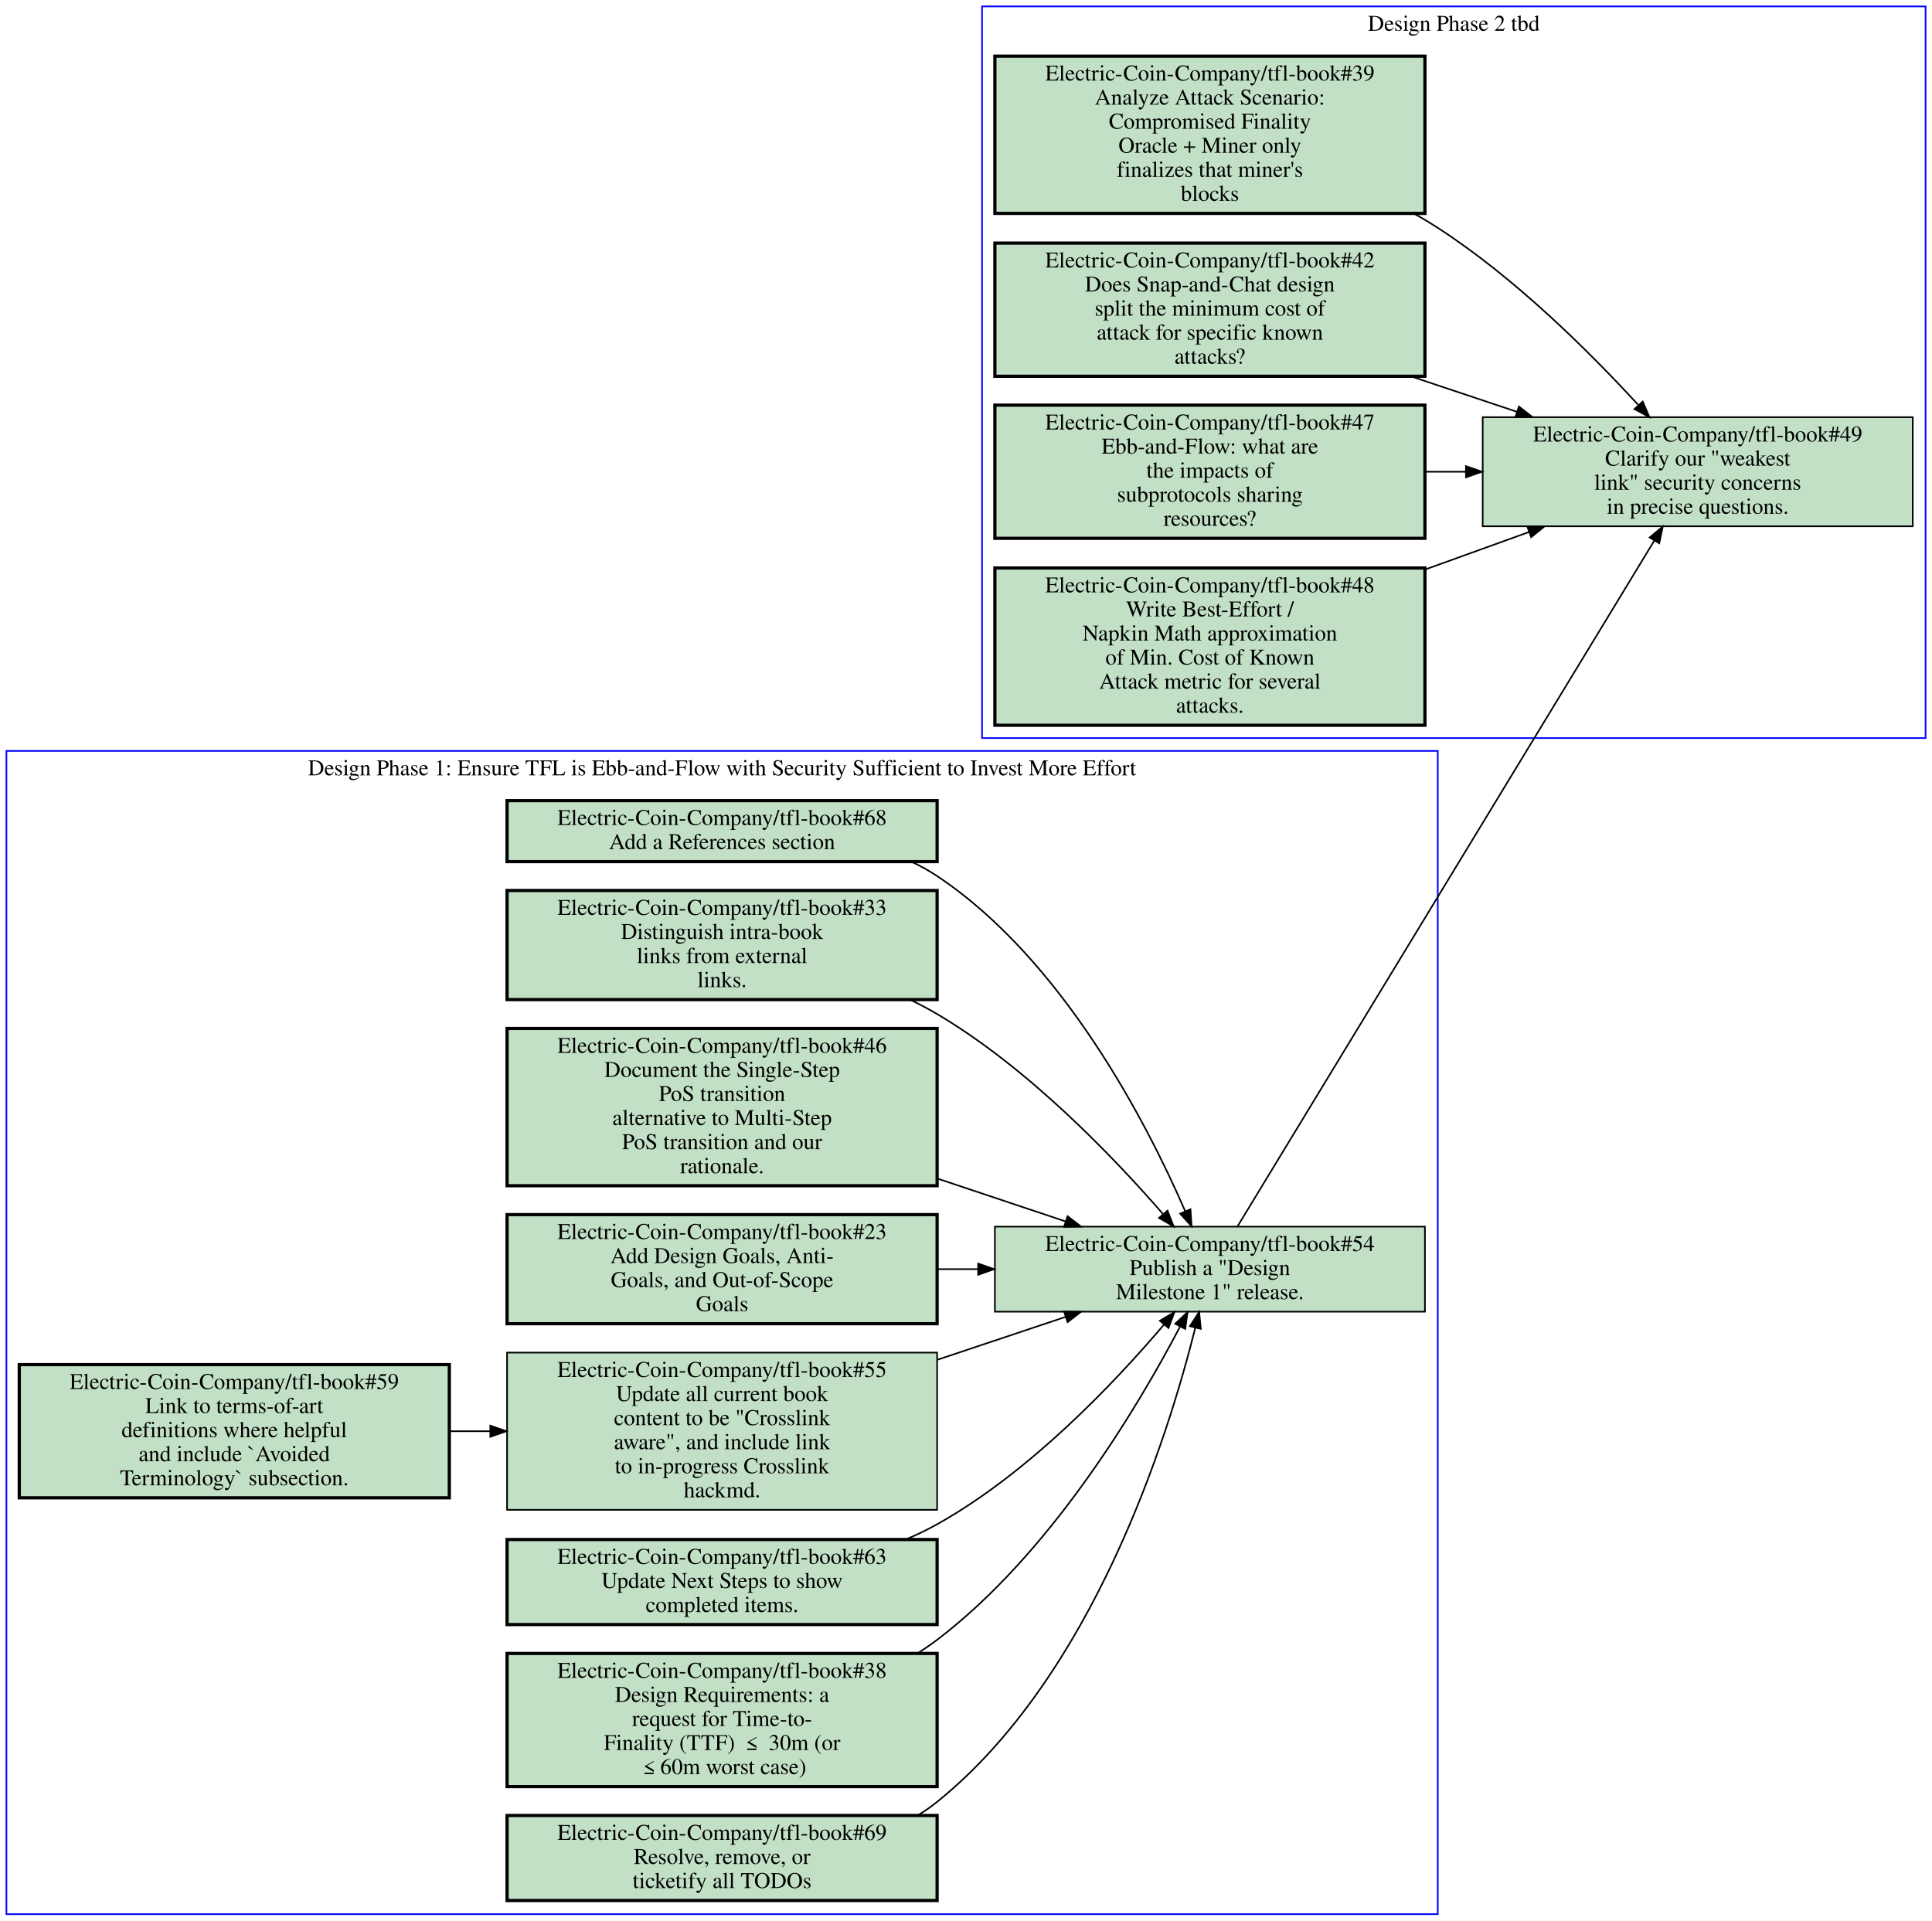
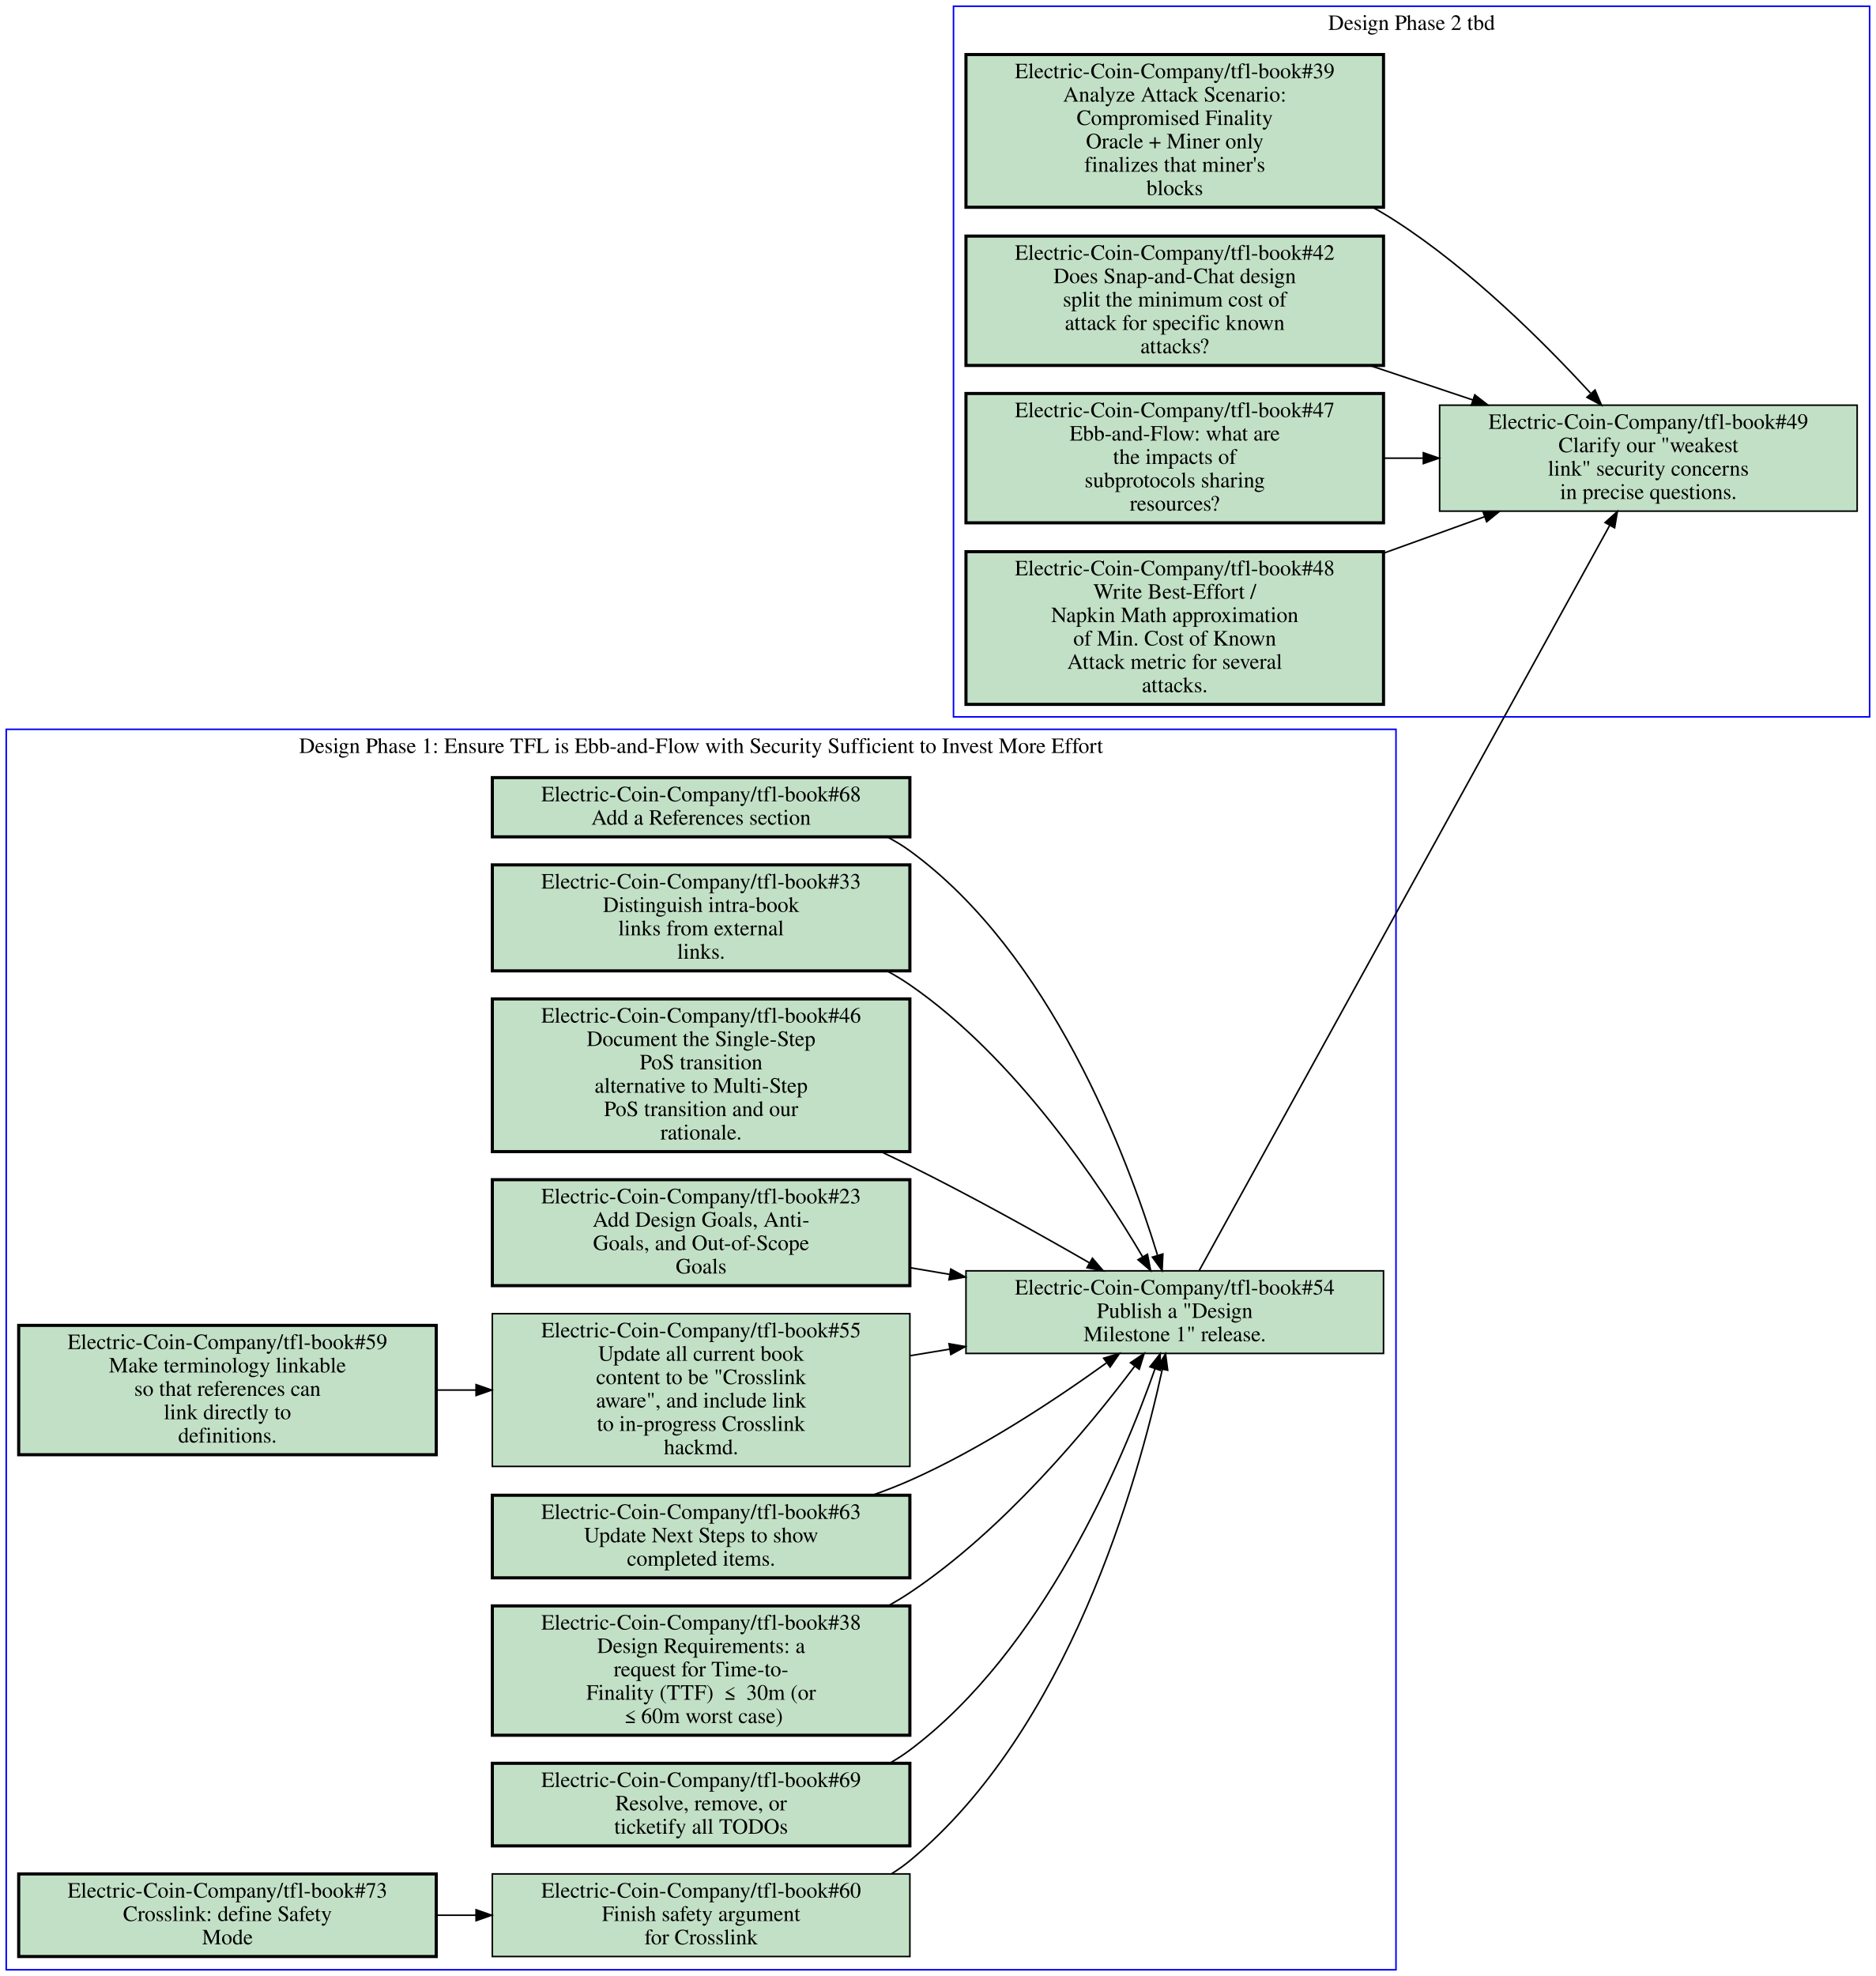
- <svg xmlns="http://www.w3.org/2000/svg" xmlns:xlink="http://www.w3.org/1999/xlink" width="1204pt" height="1197pt" viewBox="0.00 0.00 1204.00 1197.00">
-   <g id="graph0" class="graph" transform="scale(1 1) rotate(0) translate(4 1193)">
-     <polygon fill="white" stroke="transparent" points="-4,4 -4,-1193 1200,-1193 1200,4 -4,4" />
+ <svg xmlns="http://www.w3.org/2000/svg" xmlns:xlink="http://www.w3.org/1999/xlink" width="1204pt" height="1268pt" viewBox="0.00 0.00 1204.00 1268.00">
+   <g id="graph0" class="graph" transform="scale(1 1) rotate(0) translate(4 1264)">
+     <polygon fill="white" stroke="transparent" points="-4,4 -4,-1264 1200,-1264 1200,4 -4,4" />
    <g id="clust1" class="cluster">
-       <polygon fill="none" stroke="blue" points="0,0 0,-725 892,-725 892,0 0,0" />
-       <text text-anchor="middle" x="446" y="-709.8" font-family="Times,serif" font-size="14.00">Design Phase 1: Ensure TFL is Ebb-and-Flow with Security Sufficient to Invest More Effort</text>
+       <polygon fill="none" stroke="blue" points="608,-804 608,-1260 1196,-1260 1196,-804 608,-804" />
+       <text text-anchor="middle" x="902" y="-1244.8" font-family="Times,serif" font-size="14.00">Design Phase 2 tbd</text>
    </g>
    <g id="clust2" class="cluster">
-       <polygon fill="none" stroke="blue" points="608,-733 608,-1189 1196,-1189 1196,-733 608,-733" />
-       <text text-anchor="middle" x="902" y="-1173.8" font-family="Times,serif" font-size="14.00">Design Phase 2 tbd</text>
+       <polygon fill="none" stroke="blue" points="0,0 0,-796 892,-796 892,0 0,0" />
+       <text text-anchor="middle" x="446" y="-780.8" font-family="Times,serif" font-size="14.00">Design Phase 1: Ensure TFL is Ebb-and-Flow with Security Sufficient to Invest More Effort</text>
    </g>
    <g id="node1" class="node open">
      <g id="a_node1">
-         <a xlink:href="https://github.com/Electric-Coin-Company/tfl-book/issues/68" xlink:title="Electric-Coin-Company/tfl-book#68&#10;Add a References section" target="_blank">
-           <polygon fill="#c2e0c6" stroke="black" stroke-width="2" points="580,-694 312,-694 312,-656 580,-656 580,-694" />
-           <text text-anchor="middle" x="446" y="-678.8" font-family="Times,serif" font-size="14.00">Electric-Coin-Company/tfl-book#68</text>
-           <text text-anchor="middle" x="446" y="-663.8" font-family="Times,serif" font-size="14.00">Add a References section</text>
+         <a xlink:href="https://github.com/Electric-Coin-Company/tfl-book/issues/39" xlink:title="Electric-Coin-Company/tfl-book#39&#10;Analyze Attack Scenario:&#10;Compromised Finality&#10;Oracle + Miner only&#10;finalizes that miner's&#10;blocks" target="_blank">
+           <polygon fill="#c2e0c6" stroke="black" stroke-width="2" points="884,-1229 616,-1229 616,-1131 884,-1131 884,-1229" />
+           <text text-anchor="middle" x="750" y="-1213.8" font-family="Times,serif" font-size="14.00">Electric-Coin-Company/tfl-book#39</text>
+           <text text-anchor="middle" x="750" y="-1198.8" font-family="Times,serif" font-size="14.00">Analyze Attack Scenario:</text>
+           <text text-anchor="middle" x="750" y="-1183.8" font-family="Times,serif" font-size="14.00">Compromised Finality</text>
+           <text text-anchor="middle" x="750" y="-1168.8" font-family="Times,serif" font-size="14.00">Oracle + Miner only</text>
+           <text text-anchor="middle" x="750" y="-1153.8" font-family="Times,serif" font-size="14.00">finalizes that miner's</text>
+           <text text-anchor="middle" x="750" y="-1138.8" font-family="Times,serif" font-size="14.00">blocks</text>
        </a>
      </g>
    </g>
    <g id="node2" class="node open">
      <g id="a_node2">
+         <a xlink:href="https://github.com/Electric-Coin-Company/tfl-book/issues/49" xlink:title="Electric-Coin-Company/tfl-book#49&#10;Clarify our &quot;weakest&#10;link&quot; security concerns&#10;in precise questions." target="_blank">
+           <polygon fill="#c2e0c6" stroke="black" points="1188,-1004 920,-1004 920,-936 1188,-936 1188,-1004" />
+           <text text-anchor="middle" x="1054" y="-988.8" font-family="Times,serif" font-size="14.00">Electric-Coin-Company/tfl-book#49</text>
+           <text text-anchor="middle" x="1054" y="-973.8" font-family="Times,serif" font-size="14.00">Clarify our "weakest</text>
+           <text text-anchor="middle" x="1054" y="-958.8" font-family="Times,serif" font-size="14.00">link" security concerns</text>
+           <text text-anchor="middle" x="1054" y="-943.8" font-family="Times,serif" font-size="14.00">in precise questions.</text>
+         </a>
+       </g>
+     </g>
+     <g id="edge1" class="edge">
+       <path fill="none" stroke="black" d="M877.15,-1130.9C882.25,-1128.1 887.22,-1125.1 892,-1122 939.83,-1091.1 986.21,-1045.1 1016.8,-1011.8" />
+       <polygon fill="black" stroke="black" points="1019.76,-1013.75 1023.9,-1004 1014.58,-1009.04 1019.76,-1013.75" />
+     </g>
+     <g id="node3" class="node open">
+       <g id="a_node3">
+         <a xlink:href="https://github.com/Electric-Coin-Company/tfl-book/issues/42" xlink:title="Electric-Coin-Company/tfl-book#42&#10;Does Snap-and-Chat design&#10;split the minimum cost of&#10;attack for specific known&#10;attacks?" target="_blank">
+           <polygon fill="#c2e0c6" stroke="black" stroke-width="2" points="884,-1112.5 616,-1112.5 616,-1029.5 884,-1029.5 884,-1112.5" />
+           <text text-anchor="middle" x="750" y="-1097.3" font-family="Times,serif" font-size="14.00">Electric-Coin-Company/tfl-book#42</text>
+           <text text-anchor="middle" x="750" y="-1082.3" font-family="Times,serif" font-size="14.00">Does Snap-and-Chat design</text>
+           <text text-anchor="middle" x="750" y="-1067.3" font-family="Times,serif" font-size="14.00">split the minimum cost of</text>
+           <text text-anchor="middle" x="750" y="-1052.3" font-family="Times,serif" font-size="14.00">attack for specific known</text>
+           <text text-anchor="middle" x="750" y="-1037.3" font-family="Times,serif" font-size="14.00">attacks?</text>
+         </a>
+       </g>
+     </g>
+     <g id="edge2" class="edge">
+       <path fill="none" stroke="black" d="M875.14,-1029.5C897.11,-1022.1 919.86,-1014.5 941.45,-1007.3" />
+       <polygon fill="black" stroke="black" points="942.59,-1010.61 950.95,-1004.1 940.36,-1003.98 942.59,-1010.61" />
+     </g>
+     <g id="node4" class="node open">
+       <g id="a_node4">
+         <a xlink:href="https://github.com/Electric-Coin-Company/tfl-book/issues/47" xlink:title="Electric-Coin-Company/tfl-book#47&#10;Ebb-and-Flow: what are&#10;the impacts of&#10;subprotocols sharing&#10;resources?" target="_blank">
+           <polygon fill="#c2e0c6" stroke="black" stroke-width="2" points="884,-1011.5 616,-1011.5 616,-928.5 884,-928.5 884,-1011.5" />
+           <text text-anchor="middle" x="750" y="-996.3" font-family="Times,serif" font-size="14.00">Electric-Coin-Company/tfl-book#47</text>
+           <text text-anchor="middle" x="750" y="-981.3" font-family="Times,serif" font-size="14.00">Ebb-and-Flow: what are</text>
+           <text text-anchor="middle" x="750" y="-966.3" font-family="Times,serif" font-size="14.00">the impacts of</text>
+           <text text-anchor="middle" x="750" y="-951.3" font-family="Times,serif" font-size="14.00">subprotocols sharing</text>
+           <text text-anchor="middle" x="750" y="-936.3" font-family="Times,serif" font-size="14.00">resources?</text>
+         </a>
+       </g>
+     </g>
+     <g id="edge3" class="edge">
+       <path fill="none" stroke="black" d="M884.34,-970C892.65,-970 901.04,-970 909.39,-970" />
+       <polygon fill="black" stroke="black" points="909.56,-973.5 919.56,-970 909.56,-966.5 909.56,-973.5" />
+     </g>
+     <g id="node5" class="node open">
+       <g id="a_node5">
+         <a xlink:href="https://github.com/Electric-Coin-Company/tfl-book/issues/48" xlink:title="Electric-Coin-Company/tfl-book#48&#10;Write Best-Effort /&#10;Napkin Math approximation&#10;of Min. Cost of Known&#10;Attack metric for several&#10;attacks." target="_blank">
+           <polygon fill="#c2e0c6" stroke="black" stroke-width="2" points="884,-910 616,-910 616,-812 884,-812 884,-910" />
+           <text text-anchor="middle" x="750" y="-894.8" font-family="Times,serif" font-size="14.00">Electric-Coin-Company/tfl-book#48</text>
+           <text text-anchor="middle" x="750" y="-879.8" font-family="Times,serif" font-size="14.00">Write Best-Effort /</text>
+           <text text-anchor="middle" x="750" y="-864.8" font-family="Times,serif" font-size="14.00">Napkin Math approximation</text>
+           <text text-anchor="middle" x="750" y="-849.8" font-family="Times,serif" font-size="14.00">of Min. Cost of Known</text>
+           <text text-anchor="middle" x="750" y="-834.8" font-family="Times,serif" font-size="14.00">Attack metric for several</text>
+           <text text-anchor="middle" x="750" y="-819.8" font-family="Times,serif" font-size="14.00">attacks.</text>
+         </a>
+       </g>
+     </g>
+     <g id="edge4" class="edge">
+       <path fill="none" stroke="black" d="M884.34,-909.13C905.99,-916.94 928.13,-924.93 948.95,-932.45" />
+       <polygon fill="black" stroke="black" points="947.83,-935.77 958.42,-935.86 950.2,-929.18 947.83,-935.77" />
+     </g>
+     <g id="node6" class="node open">
+       <g id="a_node6">
+         <a xlink:href="https://github.com/Electric-Coin-Company/tfl-book/issues/68" xlink:title="Electric-Coin-Company/tfl-book#68&#10;Add a References section" target="_blank">
+           <polygon fill="#c2e0c6" stroke="black" stroke-width="2" points="580,-765 312,-765 312,-727 580,-727 580,-765" />
+           <text text-anchor="middle" x="446" y="-749.8" font-family="Times,serif" font-size="14.00">Electric-Coin-Company/tfl-book#68</text>
+           <text text-anchor="middle" x="446" y="-734.8" font-family="Times,serif" font-size="14.00">Add a References section</text>
+         </a>
+       </g>
+     </g>
+     <g id="node7" class="node open">
+       <g id="a_node7">
        <a xlink:href="https://github.com/Electric-Coin-Company/tfl-book/issues/54" xlink:title="Electric-Coin-Company/tfl-book#54&#10;Publish a &quot;Design&#10;Milestone 1&quot; release." target="_blank">
-           <polygon fill="#c2e0c6" stroke="black" points="884,-428.5 616,-428.5 616,-375.5 884,-375.5 884,-428.5" />
-           <text text-anchor="middle" x="750" y="-413.3" font-family="Times,serif" font-size="14.00">Electric-Coin-Company/tfl-book#54</text>
-           <text text-anchor="middle" x="750" y="-398.3" font-family="Times,serif" font-size="14.00">Publish a "Design</text>
-           <text text-anchor="middle" x="750" y="-383.3" font-family="Times,serif" font-size="14.00">Milestone 1" release.</text>
-         </a>
-       </g>
-     </g>
-     <g id="edge1" class="edge">
-       <path fill="none" stroke="black" d="M564.12,-655.89C569.66,-653.28 574.99,-650.33 580,-647 658.52,-594.74 710.99,-492.44 734.64,-438.03" />
-       <polygon fill="black" stroke="black" points="737.89,-439.34 738.58,-428.77 731.44,-436.6 737.89,-439.34" />
+           <polygon fill="#c2e0c6" stroke="black" points="884,-448.5 616,-448.5 616,-395.5 884,-395.5 884,-448.5" />
+           <text text-anchor="middle" x="750" y="-433.3" font-family="Times,serif" font-size="14.00">Electric-Coin-Company/tfl-book#54</text>
+           <text text-anchor="middle" x="750" y="-418.3" font-family="Times,serif" font-size="14.00">Publish a "Design</text>
+           <text text-anchor="middle" x="750" y="-403.3" font-family="Times,serif" font-size="14.00">Milestone 1" release.</text>
+         </a>
+       </g>
+     </g>
+     <g id="edge5" class="edge">
+       <path fill="none" stroke="black" d="M565.44,-726.91C570.54,-724.29 575.42,-721.34 580,-718 670.38,-652.14 719.42,-522.21 738.9,-458.7" />
+       <polygon fill="black" stroke="black" points="742.37,-459.31 741.88,-448.73 735.66,-457.31 742.37,-459.31" />
+     </g>
+     <g id="edge16" class="edge">
+       <path fill="none" stroke="black" d="M765.77,-448.8C814.33,-536.92 969.34,-818.19 1029.1,-926.71" />
+       <polygon fill="black" stroke="black" points="1026.2,-928.69 1034.1,-935.75 1032.32,-925.31 1026.2,-928.69" />
+     </g>
+     <g id="node8" class="node open">
+       <g id="a_node8">
+         <a xlink:href="https://github.com/Electric-Coin-Company/tfl-book/issues/33" xlink:title="Electric-Coin-Company/tfl-book#33&#10;Distinguish intra-book&#10;links from external&#10;links." target="_blank">
+           <polygon fill="#c2e0c6" stroke="black" stroke-width="2" points="580,-709 312,-709 312,-641 580,-641 580,-709" />
+           <text text-anchor="middle" x="446" y="-693.8" font-family="Times,serif" font-size="14.00">Electric-Coin-Company/tfl-book#33</text>
+           <text text-anchor="middle" x="446" y="-678.8" font-family="Times,serif" font-size="14.00">Distinguish intra-book</text>
+           <text text-anchor="middle" x="446" y="-663.8" font-family="Times,serif" font-size="14.00">links from external</text>
+           <text text-anchor="middle" x="446" y="-648.8" font-family="Times,serif" font-size="14.00">links.</text>
+         </a>
+       </g>
+     </g>
+     <g id="edge6" class="edge">
+       <path fill="none" stroke="black" d="M565.55,-640.84C570.56,-638.11 575.4,-635.16 580,-632 647.58,-585.48 701.85,-504.19 729.36,-457.57" />
+       <polygon fill="black" stroke="black" points="732.5,-459.13 734.5,-448.73 726.45,-455.62 732.5,-459.13" />
+     </g>
+     <g id="node9" class="node open">
+       <g id="a_node9">
+         <a xlink:href="https://github.com/Electric-Coin-Company/tfl-book/issues/46" xlink:title="Electric-Coin-Company/tfl-book#46&#10;Document the Single-Step&#10;PoS transition&#10;alternative to Multi-Step&#10;PoS transition and our&#10;rationale." target="_blank">
+           <polygon fill="#c2e0c6" stroke="black" stroke-width="2" points="580,-623 312,-623 312,-525 580,-525 580,-623" />
+           <text text-anchor="middle" x="446" y="-607.8" font-family="Times,serif" font-size="14.00">Electric-Coin-Company/tfl-book#46</text>
+           <text text-anchor="middle" x="446" y="-592.8" font-family="Times,serif" font-size="14.00">Document the Single-Step</text>
+           <text text-anchor="middle" x="446" y="-577.8" font-family="Times,serif" font-size="14.00">PoS transition</text>
+           <text text-anchor="middle" x="446" y="-562.8" font-family="Times,serif" font-size="14.00">alternative to Multi-Step</text>
+           <text text-anchor="middle" x="446" y="-547.8" font-family="Times,serif" font-size="14.00">PoS transition and our</text>
+           <text text-anchor="middle" x="446" y="-532.8" font-family="Times,serif" font-size="14.00">rationale.</text>
+         </a>
+       </g>
+     </g>
+     <g id="edge7" class="edge">
+       <path fill="none" stroke="black" d="M561.59,-524.87C567.85,-521.93 574.02,-518.96 580,-516 619.2,-496.61 662.26,-472.62 695.1,-453.72" />
+       <polygon fill="black" stroke="black" points="697.17,-456.57 704.08,-448.54 693.67,-450.5 697.17,-456.57" />
+     </g>
+     <g id="node10" class="node open">
+       <g id="a_node10">
+         <a xlink:href="https://github.com/Electric-Coin-Company/tfl-book/issues/23" xlink:title="Electric-Coin-Company/tfl-book#23&#10;Add Design Goals, Anti-&#10;Goals, and Out-of-Scope&#10;Goals" target="_blank">
+           <polygon fill="#c2e0c6" stroke="black" stroke-width="2" points="580,-507 312,-507 312,-439 580,-439 580,-507" />
+           <text text-anchor="middle" x="446" y="-491.8" font-family="Times,serif" font-size="14.00">Electric-Coin-Company/tfl-book#23</text>
+           <text text-anchor="middle" x="446" y="-476.8" font-family="Times,serif" font-size="14.00">Add Design Goals, Anti-</text>
+           <text text-anchor="middle" x="446" y="-461.8" font-family="Times,serif" font-size="14.00">Goals, and Out-of-Scope</text>
+           <text text-anchor="middle" x="446" y="-446.8" font-family="Times,serif" font-size="14.00">Goals</text>
+         </a>
+       </g>
+     </g>
+     <g id="edge8" class="edge">
+       <path fill="none" stroke="black" d="M580.34,-450.48C588.74,-449.06 597.22,-447.63 605.67,-446.2" />
+       <polygon fill="black" stroke="black" points="606.28,-449.65 615.56,-444.53 605.12,-442.74 606.28,-449.65" />
+     </g>
+     <g id="node11" class="node open">
+       <g id="a_node11">
+         <a xlink:href="https://github.com/Electric-Coin-Company/tfl-book/issues/59" xlink:title="Electric-Coin-Company/tfl-book#59&#10;Make terminology linkable&#10;so that references can&#10;link directly to&#10;definitions." target="_blank">
+           <polygon fill="#c2e0c6" stroke="black" stroke-width="2" points="276,-413.5 8,-413.5 8,-330.5 276,-330.5 276,-413.5" />
+           <text text-anchor="middle" x="142" y="-398.3" font-family="Times,serif" font-size="14.00">Electric-Coin-Company/tfl-book#59</text>
+           <text text-anchor="middle" x="142" y="-383.3" font-family="Times,serif" font-size="14.00">Make terminology linkable</text>
+           <text text-anchor="middle" x="142" y="-368.3" font-family="Times,serif" font-size="14.00">so that references can</text>
+           <text text-anchor="middle" x="142" y="-353.3" font-family="Times,serif" font-size="14.00">link directly to</text>
+           <text text-anchor="middle" x="142" y="-338.3" font-family="Times,serif" font-size="14.00">definitions.</text>
+         </a>
+       </g>
    </g>
    <g id="node12" class="node open">
      <g id="a_node12">
-         <a xlink:href="https://github.com/Electric-Coin-Company/tfl-book/issues/49" xlink:title="Electric-Coin-Company/tfl-book#49&#10;Clarify our &quot;weakest&#10;link&quot; security concerns&#10;in precise questions." target="_blank">
-           <polygon fill="#c2e0c6" stroke="black" points="1188,-933 920,-933 920,-865 1188,-865 1188,-933" />
-           <text text-anchor="middle" x="1054" y="-917.8" font-family="Times,serif" font-size="14.00">Electric-Coin-Company/tfl-book#49</text>
-           <text text-anchor="middle" x="1054" y="-902.8" font-family="Times,serif" font-size="14.00">Clarify our "weakest</text>
-           <text text-anchor="middle" x="1054" y="-887.8" font-family="Times,serif" font-size="14.00">link" security concerns</text>
-           <text text-anchor="middle" x="1054" y="-872.8" font-family="Times,serif" font-size="14.00">in precise questions.</text>
-         </a>
-       </g>
-     </g>
-     <g id="edge14" class="edge">
-       <path fill="none" stroke="black" d="M767.24,-428.72C816.77,-510.24 966.26,-756.25 1027,-856.15" />
-       <polygon fill="black" stroke="black" points="1024.04,-858.02 1032.2,-864.78 1030.04,-854.41 1024.04,-858.02" />
-     </g>
-     <g id="node3" class="node open">
-       <g id="a_node3">
-         <a xlink:href="https://github.com/Electric-Coin-Company/tfl-book/issues/33" xlink:title="Electric-Coin-Company/tfl-book#33&#10;Distinguish intra-book&#10;links from external&#10;links." target="_blank">
-           <polygon fill="#c2e0c6" stroke="black" stroke-width="2" points="580,-638 312,-638 312,-570 580,-570 580,-638" />
-           <text text-anchor="middle" x="446" y="-622.8" font-family="Times,serif" font-size="14.00">Electric-Coin-Company/tfl-book#33</text>
-           <text text-anchor="middle" x="446" y="-607.8" font-family="Times,serif" font-size="14.00">Distinguish intra-book</text>
-           <text text-anchor="middle" x="446" y="-592.8" font-family="Times,serif" font-size="14.00">links from external</text>
-           <text text-anchor="middle" x="446" y="-577.8" font-family="Times,serif" font-size="14.00">links.</text>
-         </a>
-       </g>
-     </g>
-     <g id="edge2" class="edge">
-       <path fill="none" stroke="black" d="M563.35,-569.85C569.09,-567.1 574.67,-564.15 580,-561 636.58,-527.56 689.69,-472.16 720.77,-436.37" />
-       <polygon fill="black" stroke="black" points="723.57,-438.48 727.43,-428.61 718.26,-433.92 723.57,-438.48" />
-     </g>
-     <g id="node4" class="node open">
-       <g id="a_node4">
-         <a xlink:href="https://github.com/Electric-Coin-Company/tfl-book/issues/46" xlink:title="Electric-Coin-Company/tfl-book#46&#10;Document the Single-Step&#10;PoS transition&#10;alternative to Multi-Step&#10;PoS transition and our&#10;rationale." target="_blank">
-           <polygon fill="#c2e0c6" stroke="black" stroke-width="2" points="580,-552 312,-552 312,-454 580,-454 580,-552" />
-           <text text-anchor="middle" x="446" y="-536.8" font-family="Times,serif" font-size="14.00">Electric-Coin-Company/tfl-book#46</text>
-           <text text-anchor="middle" x="446" y="-521.8" font-family="Times,serif" font-size="14.00">Document the Single-Step</text>
-           <text text-anchor="middle" x="446" y="-506.8" font-family="Times,serif" font-size="14.00">PoS transition</text>
-           <text text-anchor="middle" x="446" y="-491.8" font-family="Times,serif" font-size="14.00">alternative to Multi-Step</text>
-           <text text-anchor="middle" x="446" y="-476.8" font-family="Times,serif" font-size="14.00">PoS transition and our</text>
-           <text text-anchor="middle" x="446" y="-461.8" font-family="Times,serif" font-size="14.00">rationale.</text>
-         </a>
-       </g>
-     </g>
-     <g id="edge3" class="edge">
-       <path fill="none" stroke="black" d="M580.34,-458.41C607.26,-449.4 634.94,-440.14 659.9,-431.8" />
-       <polygon fill="black" stroke="black" points="661.31,-435.02 669.68,-428.53 659.09,-428.38 661.31,-435.02" />
-     </g>
-     <g id="node5" class="node open">
-       <g id="a_node5">
-         <a xlink:href="https://github.com/Electric-Coin-Company/tfl-book/issues/23" xlink:title="Electric-Coin-Company/tfl-book#23&#10;Add Design Goals, Anti-&#10;Goals, and Out-of-Scope&#10;Goals" target="_blank">
-           <polygon fill="#c2e0c6" stroke="black" stroke-width="2" points="580,-436 312,-436 312,-368 580,-368 580,-436" />
-           <text text-anchor="middle" x="446" y="-420.8" font-family="Times,serif" font-size="14.00">Electric-Coin-Company/tfl-book#23</text>
-           <text text-anchor="middle" x="446" y="-405.8" font-family="Times,serif" font-size="14.00">Add Design Goals, Anti-</text>
-           <text text-anchor="middle" x="446" y="-390.8" font-family="Times,serif" font-size="14.00">Goals, and Out-of-Scope</text>
-           <text text-anchor="middle" x="446" y="-375.8" font-family="Times,serif" font-size="14.00">Goals</text>
-         </a>
-       </g>
-     </g>
-     <g id="edge4" class="edge">
-       <path fill="none" stroke="black" d="M580.34,-402C588.65,-402 597.04,-402 605.39,-402" />
-       <polygon fill="black" stroke="black" points="605.56,-405.5 615.56,-402 605.56,-398.5 605.56,-405.5" />
-     </g>
-     <g id="node6" class="node open">
-       <g id="a_node6">
-         <a xlink:href="https://github.com/Electric-Coin-Company/tfl-book/issues/59" xlink:title="Electric-Coin-Company/tfl-book#59&#10;Link to terms-of-art&#10;definitions where helpful&#10;and include `Avoided&#10;Terminology` subsection." target="_blank">
-           <polygon fill="#c2e0c6" stroke="black" stroke-width="2" points="276,-342.5 8,-342.5 8,-259.5 276,-259.5 276,-342.5" />
-           <text text-anchor="middle" x="142" y="-327.3" font-family="Times,serif" font-size="14.00">Electric-Coin-Company/tfl-book#59</text>
-           <text text-anchor="middle" x="142" y="-312.3" font-family="Times,serif" font-size="14.00">Link to terms-of-art</text>
-           <text text-anchor="middle" x="142" y="-297.3" font-family="Times,serif" font-size="14.00">definitions where helpful</text>
-           <text text-anchor="middle" x="142" y="-282.3" font-family="Times,serif" font-size="14.00">and include `Avoided</text>
-           <text text-anchor="middle" x="142" y="-267.3" font-family="Times,serif" font-size="14.00">Terminology` subsection.</text>
-         </a>
-       </g>
-     </g>
-     <g id="node7" class="node open">
-       <g id="a_node7">
        <a xlink:href="https://github.com/Electric-Coin-Company/tfl-book/issues/55" xlink:title="Electric-Coin-Company/tfl-book#55&#10;Update all current book&#10;content to be &quot;Crosslink&#10;aware&quot;, and include link&#10;to in-progress Crosslink&#10;hackmd." target="_blank">
-           <polygon fill="#c2e0c6" stroke="black" points="580,-350 312,-350 312,-252 580,-252 580,-350" />
-           <text text-anchor="middle" x="446" y="-334.8" font-family="Times,serif" font-size="14.00">Electric-Coin-Company/tfl-book#55</text>
-           <text text-anchor="middle" x="446" y="-319.8" font-family="Times,serif" font-size="14.00">Update all current book</text>
-           <text text-anchor="middle" x="446" y="-304.8" font-family="Times,serif" font-size="14.00">content to be "Crosslink</text>
-           <text text-anchor="middle" x="446" y="-289.8" font-family="Times,serif" font-size="14.00">aware", and include link</text>
-           <text text-anchor="middle" x="446" y="-274.8" font-family="Times,serif" font-size="14.00">to in-progress Crosslink</text>
-           <text text-anchor="middle" x="446" y="-259.8" font-family="Times,serif" font-size="14.00">hackmd.</text>
-         </a>
-       </g>
-     </g>
-     <g id="edge5" class="edge">
-       <path fill="none" stroke="black" d="M276.34,-301C284.65,-301 293.04,-301 301.39,-301" />
-       <polygon fill="black" stroke="black" points="301.56,-304.5 311.56,-301 301.56,-297.5 301.56,-304.5" />
-     </g>
-     <g id="edge6" class="edge">
-       <path fill="none" stroke="black" d="M580.34,-345.59C607.26,-354.6 634.94,-363.86 659.9,-372.2" />
-       <polygon fill="black" stroke="black" points="659.09,-375.62 669.68,-375.47 661.31,-368.98 659.09,-375.62" />
-     </g>
-     <g id="node8" class="node open">
-       <g id="a_node8">
-         <a xlink:href="https://github.com/Electric-Coin-Company/tfl-book/issues/63" xlink:title="Electric-Coin-Company/tfl-book#63&#10;Update Next Steps to show&#10;completed items." target="_blank">
-           <polygon fill="#c2e0c6" stroke="black" stroke-width="2" points="580,-233.5 312,-233.5 312,-180.5 580,-180.5 580,-233.5" />
-           <text text-anchor="middle" x="446" y="-218.3" font-family="Times,serif" font-size="14.00">Electric-Coin-Company/tfl-book#63</text>
-           <text text-anchor="middle" x="446" y="-203.3" font-family="Times,serif" font-size="14.00">Update Next Steps to show</text>
-           <text text-anchor="middle" x="446" y="-188.3" font-family="Times,serif" font-size="14.00">completed items.</text>
-         </a>
-       </g>
-     </g>
-     <g id="edge7" class="edge">
-       <path fill="none" stroke="black" d="M560.64,-233.59C567.33,-236.43 573.84,-239.56 580,-243 637.54,-275.16 690.57,-331.16 721.34,-367.39" />
-       <polygon fill="black" stroke="black" points="718.83,-369.85 727.94,-375.26 724.2,-365.35 718.83,-369.85" />
-     </g>
-     <g id="node9" class="node open">
-       <g id="a_node9">
-         <a xlink:href="https://github.com/Electric-Coin-Company/tfl-book/issues/38" xlink:title="Electric-Coin-Company/tfl-book#38&#10;Design Requirements: a&#10;request for Time-to-&#10;Finality (TTF) ≤ 30m (or&#10;≤60m worst case)" target="_blank">
-           <polygon fill="#c2e0c6" stroke="black" stroke-width="2" points="580,-162.5 312,-162.5 312,-79.5 580,-79.5 580,-162.5" />
-           <text text-anchor="middle" x="446" y="-147.3" font-family="Times,serif" font-size="14.00">Electric-Coin-Company/tfl-book#38</text>
-           <text text-anchor="middle" x="446" y="-132.3" font-family="Times,serif" font-size="14.00">Design Requirements: a</text>
-           <text text-anchor="middle" x="446" y="-117.3" font-family="Times,serif" font-size="14.00">request for Time-to-</text>
-           <text text-anchor="middle" x="446" y="-102.3" font-family="Times,serif" font-size="14.00">Finality (TTF) ≤ 30m (or</text>
-           <text text-anchor="middle" x="446" y="-87.3" font-family="Times,serif" font-size="14.00">≤60m worst case)</text>
-         </a>
-       </g>
-     </g>
-     <g id="edge8" class="edge">
-       <path fill="none" stroke="black" d="M567.67,-162.53C571.94,-165.19 576.07,-168.02 580,-171 650.64,-224.63 704.93,-315.78 731.33,-366.05" />
-       <polygon fill="black" stroke="black" points="728.38,-367.97 736.09,-375.24 734.6,-364.75 728.38,-367.97" />
-     </g>
-     <g id="node10" class="node open">
-       <g id="a_node10">
-         <a xlink:href="https://github.com/Electric-Coin-Company/tfl-book/issues/69" xlink:title="Electric-Coin-Company/tfl-book#69&#10;Resolve, remove, or&#10;ticketify all TODOs" target="_blank">
-           <polygon fill="#c2e0c6" stroke="black" stroke-width="2" points="580,-61.5 312,-61.5 312,-8.5 580,-8.5 580,-61.5" />
-           <text text-anchor="middle" x="446" y="-46.3" font-family="Times,serif" font-size="14.00">Electric-Coin-Company/tfl-book#69</text>
-           <text text-anchor="middle" x="446" y="-31.3" font-family="Times,serif" font-size="14.00">Resolve, remove, or</text>
-           <text text-anchor="middle" x="446" y="-16.3" font-family="Times,serif" font-size="14.00">ticketify all TODOs</text>
+           <polygon fill="#c2e0c6" stroke="black" points="580,-421 312,-421 312,-323 580,-323 580,-421" />
+           <text text-anchor="middle" x="446" y="-405.8" font-family="Times,serif" font-size="14.00">Electric-Coin-Company/tfl-book#55</text>
+           <text text-anchor="middle" x="446" y="-390.8" font-family="Times,serif" font-size="14.00">Update all current book</text>
+           <text text-anchor="middle" x="446" y="-375.8" font-family="Times,serif" font-size="14.00">content to be "Crosslink</text>
+           <text text-anchor="middle" x="446" y="-360.8" font-family="Times,serif" font-size="14.00">aware", and include link</text>
+           <text text-anchor="middle" x="446" y="-345.8" font-family="Times,serif" font-size="14.00">to in-progress Crosslink</text>
+           <text text-anchor="middle" x="446" y="-330.8" font-family="Times,serif" font-size="14.00">hackmd.</text>
        </a>
      </g>
    </g>
    <g id="edge9" class="edge">
-       <path fill="none" stroke="black" d="M567.9,-61.56C572.14,-64.12 576.19,-66.93 580,-70 676.97,-148.2 723.69,-296.67 740.88,-365.4" />
-       <polygon fill="black" stroke="black" points="737.53,-366.44 743.3,-375.33 744.33,-364.79 737.53,-366.44" />
-     </g>
-     <g id="node11" class="node open">
-       <g id="a_node11">
-         <a xlink:href="https://github.com/Electric-Coin-Company/tfl-book/issues/39" xlink:title="Electric-Coin-Company/tfl-book#39&#10;Analyze Attack Scenario:&#10;Compromised Finality&#10;Oracle + Miner only&#10;finalizes that miner's&#10;blocks" target="_blank">
-           <polygon fill="#c2e0c6" stroke="black" stroke-width="2" points="884,-1158 616,-1158 616,-1060 884,-1060 884,-1158" />
-           <text text-anchor="middle" x="750" y="-1142.8" font-family="Times,serif" font-size="14.00">Electric-Coin-Company/tfl-book#39</text>
-           <text text-anchor="middle" x="750" y="-1127.8" font-family="Times,serif" font-size="14.00">Analyze Attack Scenario:</text>
-           <text text-anchor="middle" x="750" y="-1112.8" font-family="Times,serif" font-size="14.00">Compromised Finality</text>
-           <text text-anchor="middle" x="750" y="-1097.8" font-family="Times,serif" font-size="14.00">Oracle + Miner only</text>
-           <text text-anchor="middle" x="750" y="-1082.8" font-family="Times,serif" font-size="14.00">finalizes that miner's</text>
-           <text text-anchor="middle" x="750" y="-1067.8" font-family="Times,serif" font-size="14.00">blocks</text>
-         </a>
-       </g>
+       <path fill="none" stroke="black" d="M276.34,-372C284.65,-372 293.04,-372 301.39,-372" />
+       <polygon fill="black" stroke="black" points="301.56,-375.5 311.56,-372 301.56,-368.5 301.56,-375.5" />
    </g>
    <g id="edge10" class="edge">
-       <path fill="none" stroke="black" d="M877.15,-1059.9C882.25,-1057.1 887.22,-1054.1 892,-1051 939.83,-1020.1 986.21,-974.08 1016.8,-940.77" />
-       <polygon fill="black" stroke="black" points="1019.73,-942.76 1023.9,-933.02 1014.56,-938.03 1019.73,-942.76" />
+       <path fill="none" stroke="black" d="M580.34,-394.08C588.74,-395.47 597.22,-396.87 605.67,-398.27" />
+       <polygon fill="black" stroke="black" points="605.12,-401.73 615.56,-399.91 606.27,-394.82 605.12,-401.73" />
    </g>
    <g id="node13" class="node open">
      <g id="a_node13">
-         <a xlink:href="https://github.com/Electric-Coin-Company/tfl-book/issues/42" xlink:title="Electric-Coin-Company/tfl-book#42&#10;Does Snap-and-Chat design&#10;split the minimum cost of&#10;attack for specific known&#10;attacks?" target="_blank">
-           <polygon fill="#c2e0c6" stroke="black" stroke-width="2" points="884,-1041.5 616,-1041.5 616,-958.5 884,-958.5 884,-1041.5" />
-           <text text-anchor="middle" x="750" y="-1026.3" font-family="Times,serif" font-size="14.00">Electric-Coin-Company/tfl-book#42</text>
-           <text text-anchor="middle" x="750" y="-1011.3" font-family="Times,serif" font-size="14.00">Does Snap-and-Chat design</text>
-           <text text-anchor="middle" x="750" y="-996.3" font-family="Times,serif" font-size="14.00">split the minimum cost of</text>
-           <text text-anchor="middle" x="750" y="-981.3" font-family="Times,serif" font-size="14.00">attack for specific known</text>
-           <text text-anchor="middle" x="750" y="-966.3" font-family="Times,serif" font-size="14.00">attacks?</text>
+         <a xlink:href="https://github.com/Electric-Coin-Company/tfl-book/issues/63" xlink:title="Electric-Coin-Company/tfl-book#63&#10;Update Next Steps to show&#10;completed items." target="_blank">
+           <polygon fill="#c2e0c6" stroke="black" stroke-width="2" points="580,-304.5 312,-304.5 312,-251.5 580,-251.5 580,-304.5" />
+           <text text-anchor="middle" x="446" y="-289.3" font-family="Times,serif" font-size="14.00">Electric-Coin-Company/tfl-book#63</text>
+           <text text-anchor="middle" x="446" y="-274.3" font-family="Times,serif" font-size="14.00">Update Next Steps to show</text>
+           <text text-anchor="middle" x="446" y="-259.3" font-family="Times,serif" font-size="14.00">completed items.</text>
        </a>
      </g>
    </g>
    <g id="edge11" class="edge">
-       <path fill="none" stroke="black" d="M875.14,-958.48C897.11,-951.14 919.86,-943.53 941.45,-936.31" />
-       <polygon fill="black" stroke="black" points="942.58,-939.62 950.95,-933.13 940.36,-932.99 942.58,-939.62" />
+       <path fill="none" stroke="black" d="M556.1,-304.59C564.29,-307.48 572.34,-310.61 580,-314 625.6,-334.17 673.07,-365.57 706.04,-389.32" />
+       <polygon fill="black" stroke="black" points="704.38,-392.44 714.52,-395.5 708.5,-386.78 704.38,-392.44" />
    </g>
    <g id="node14" class="node open">
      <g id="a_node14">
-         <a xlink:href="https://github.com/Electric-Coin-Company/tfl-book/issues/47" xlink:title="Electric-Coin-Company/tfl-book#47&#10;Ebb-and-Flow: what are&#10;the impacts of&#10;subprotocols sharing&#10;resources?" target="_blank">
-           <polygon fill="#c2e0c6" stroke="black" stroke-width="2" points="884,-940.5 616,-940.5 616,-857.5 884,-857.5 884,-940.5" />
-           <text text-anchor="middle" x="750" y="-925.3" font-family="Times,serif" font-size="14.00">Electric-Coin-Company/tfl-book#47</text>
-           <text text-anchor="middle" x="750" y="-910.3" font-family="Times,serif" font-size="14.00">Ebb-and-Flow: what are</text>
-           <text text-anchor="middle" x="750" y="-895.3" font-family="Times,serif" font-size="14.00">the impacts of</text>
-           <text text-anchor="middle" x="750" y="-880.3" font-family="Times,serif" font-size="14.00">subprotocols sharing</text>
-           <text text-anchor="middle" x="750" y="-865.3" font-family="Times,serif" font-size="14.00">resources?</text>
+         <a xlink:href="https://github.com/Electric-Coin-Company/tfl-book/issues/38" xlink:title="Electric-Coin-Company/tfl-book#38&#10;Design Requirements: a&#10;request for Time-to-&#10;Finality (TTF) ≤ 30m (or&#10;≤60m worst case)" target="_blank">
+           <polygon fill="#c2e0c6" stroke="black" stroke-width="2" points="580,-233.5 312,-233.5 312,-150.5 580,-150.5 580,-233.5" />
+           <text text-anchor="middle" x="446" y="-218.3" font-family="Times,serif" font-size="14.00">Electric-Coin-Company/tfl-book#38</text>
+           <text text-anchor="middle" x="446" y="-203.3" font-family="Times,serif" font-size="14.00">Design Requirements: a</text>
+           <text text-anchor="middle" x="446" y="-188.3" font-family="Times,serif" font-size="14.00">request for Time-to-</text>
+           <text text-anchor="middle" x="446" y="-173.3" font-family="Times,serif" font-size="14.00">Finality (TTF) ≤ 30m (or</text>
+           <text text-anchor="middle" x="446" y="-158.3" font-family="Times,serif" font-size="14.00">≤60m worst case)</text>
        </a>
      </g>
    </g>
    <g id="edge12" class="edge">
-       <path fill="none" stroke="black" d="M884.34,-899C892.65,-899 901.04,-899 909.39,-899" />
-       <polygon fill="black" stroke="black" points="909.56,-902.5 919.56,-899 909.56,-895.5 909.56,-902.5" />
+       <path fill="none" stroke="black" d="M566.24,-233.59C570.98,-236.26 575.59,-239.06 580,-242 640.09,-282.08 694.3,-347.39 724.33,-387.35" />
+       <polygon fill="black" stroke="black" points="721.59,-389.54 730.37,-395.47 727.21,-385.36 721.59,-389.54" />
    </g>
    <g id="node15" class="node open">
      <g id="a_node15">
-         <a xlink:href="https://github.com/Electric-Coin-Company/tfl-book/issues/48" xlink:title="Electric-Coin-Company/tfl-book#48&#10;Write Best-Effort /&#10;Napkin Math approximation&#10;of Min. Cost of Known&#10;Attack metric for several&#10;attacks." target="_blank">
-           <polygon fill="#c2e0c6" stroke="black" stroke-width="2" points="884,-839 616,-839 616,-741 884,-741 884,-839" />
-           <text text-anchor="middle" x="750" y="-823.8" font-family="Times,serif" font-size="14.00">Electric-Coin-Company/tfl-book#48</text>
-           <text text-anchor="middle" x="750" y="-808.8" font-family="Times,serif" font-size="14.00">Write Best-Effort /</text>
-           <text text-anchor="middle" x="750" y="-793.8" font-family="Times,serif" font-size="14.00">Napkin Math approximation</text>
-           <text text-anchor="middle" x="750" y="-778.8" font-family="Times,serif" font-size="14.00">of Min. Cost of Known</text>
-           <text text-anchor="middle" x="750" y="-763.8" font-family="Times,serif" font-size="14.00">Attack metric for several</text>
-           <text text-anchor="middle" x="750" y="-748.8" font-family="Times,serif" font-size="14.00">attacks.</text>
+         <a xlink:href="https://github.com/Electric-Coin-Company/tfl-book/issues/69" xlink:title="Electric-Coin-Company/tfl-book#69&#10;Resolve, remove, or&#10;ticketify all TODOs" target="_blank">
+           <polygon fill="#c2e0c6" stroke="black" stroke-width="2" points="580,-132.5 312,-132.5 312,-79.5 580,-79.5 580,-132.5" />
+           <text text-anchor="middle" x="446" y="-117.3" font-family="Times,serif" font-size="14.00">Electric-Coin-Company/tfl-book#69</text>
+           <text text-anchor="middle" x="446" y="-102.3" font-family="Times,serif" font-size="14.00">Resolve, remove, or</text>
+           <text text-anchor="middle" x="446" y="-87.3" font-family="Times,serif" font-size="14.00">ticketify all TODOs</text>
        </a>
      </g>
    </g>
    <g id="edge13" class="edge">
-       <path fill="none" stroke="black" d="M884.34,-838.13C905.99,-845.94 928.13,-853.93 948.95,-861.45" />
-       <polygon fill="black" stroke="black" points="947.83,-864.77 958.42,-864.86 950.2,-858.18 947.83,-864.77" />
+       <path fill="none" stroke="black" d="M567,-132.55C571.54,-135.11 575.89,-137.92 580,-141 665.21,-204.89 716.14,-325.47 737.38,-385.76" />
+       <polygon fill="black" stroke="black" points="734.08,-386.94 740.65,-395.25 740.7,-384.66 734.08,-386.94" />
+     </g>
+     <g id="node16" class="node open">
+       <g id="a_node16">
+         <a xlink:href="https://github.com/Electric-Coin-Company/tfl-book/issues/73" xlink:title="Electric-Coin-Company/tfl-book#73&#10;Crosslink: define Safety&#10;Mode" target="_blank">
+           <polygon fill="#c2e0c6" stroke="black" stroke-width="2" points="276,-61.5 8,-61.5 8,-8.5 276,-8.5 276,-61.5" />
+           <text text-anchor="middle" x="142" y="-46.3" font-family="Times,serif" font-size="14.00">Electric-Coin-Company/tfl-book#73</text>
+           <text text-anchor="middle" x="142" y="-31.3" font-family="Times,serif" font-size="14.00">Crosslink: define Safety</text>
+           <text text-anchor="middle" x="142" y="-16.3" font-family="Times,serif" font-size="14.00">Mode</text>
+         </a>
+       </g>
+     </g>
+     <g id="node17" class="node open">
+       <g id="a_node17">
+         <a xlink:href="https://github.com/Electric-Coin-Company/tfl-book/issues/60" xlink:title="Electric-Coin-Company/tfl-book#60&#10;Finish safety argument&#10;for Crosslink" target="_blank">
+           <polygon fill="#c2e0c6" stroke="black" points="580,-61.5 312,-61.5 312,-8.5 580,-8.5 580,-61.5" />
+           <text text-anchor="middle" x="446" y="-46.3" font-family="Times,serif" font-size="14.00">Electric-Coin-Company/tfl-book#60</text>
+           <text text-anchor="middle" x="446" y="-31.3" font-family="Times,serif" font-size="14.00">Finish safety argument</text>
+           <text text-anchor="middle" x="446" y="-16.3" font-family="Times,serif" font-size="14.00">for Crosslink</text>
+         </a>
+       </g>
+     </g>
+     <g id="edge14" class="edge">
+       <path fill="none" stroke="black" d="M276.34,-35C284.65,-35 293.04,-35 301.39,-35" />
+       <polygon fill="black" stroke="black" points="301.56,-38.5 311.56,-35 301.56,-31.5 301.56,-38.5" />
+     </g>
+     <g id="edge15" class="edge">
+       <path fill="none" stroke="black" d="M568.3,-61.64C572.4,-64.18 576.32,-66.96 580,-70 681.64,-153.93 726.37,-313.42 742.01,-385.28" />
+       <polygon fill="black" stroke="black" points="738.62,-386.17 744.11,-395.23 745.47,-384.72 738.62,-386.17" />
    </g>
  </g>
</svg>
